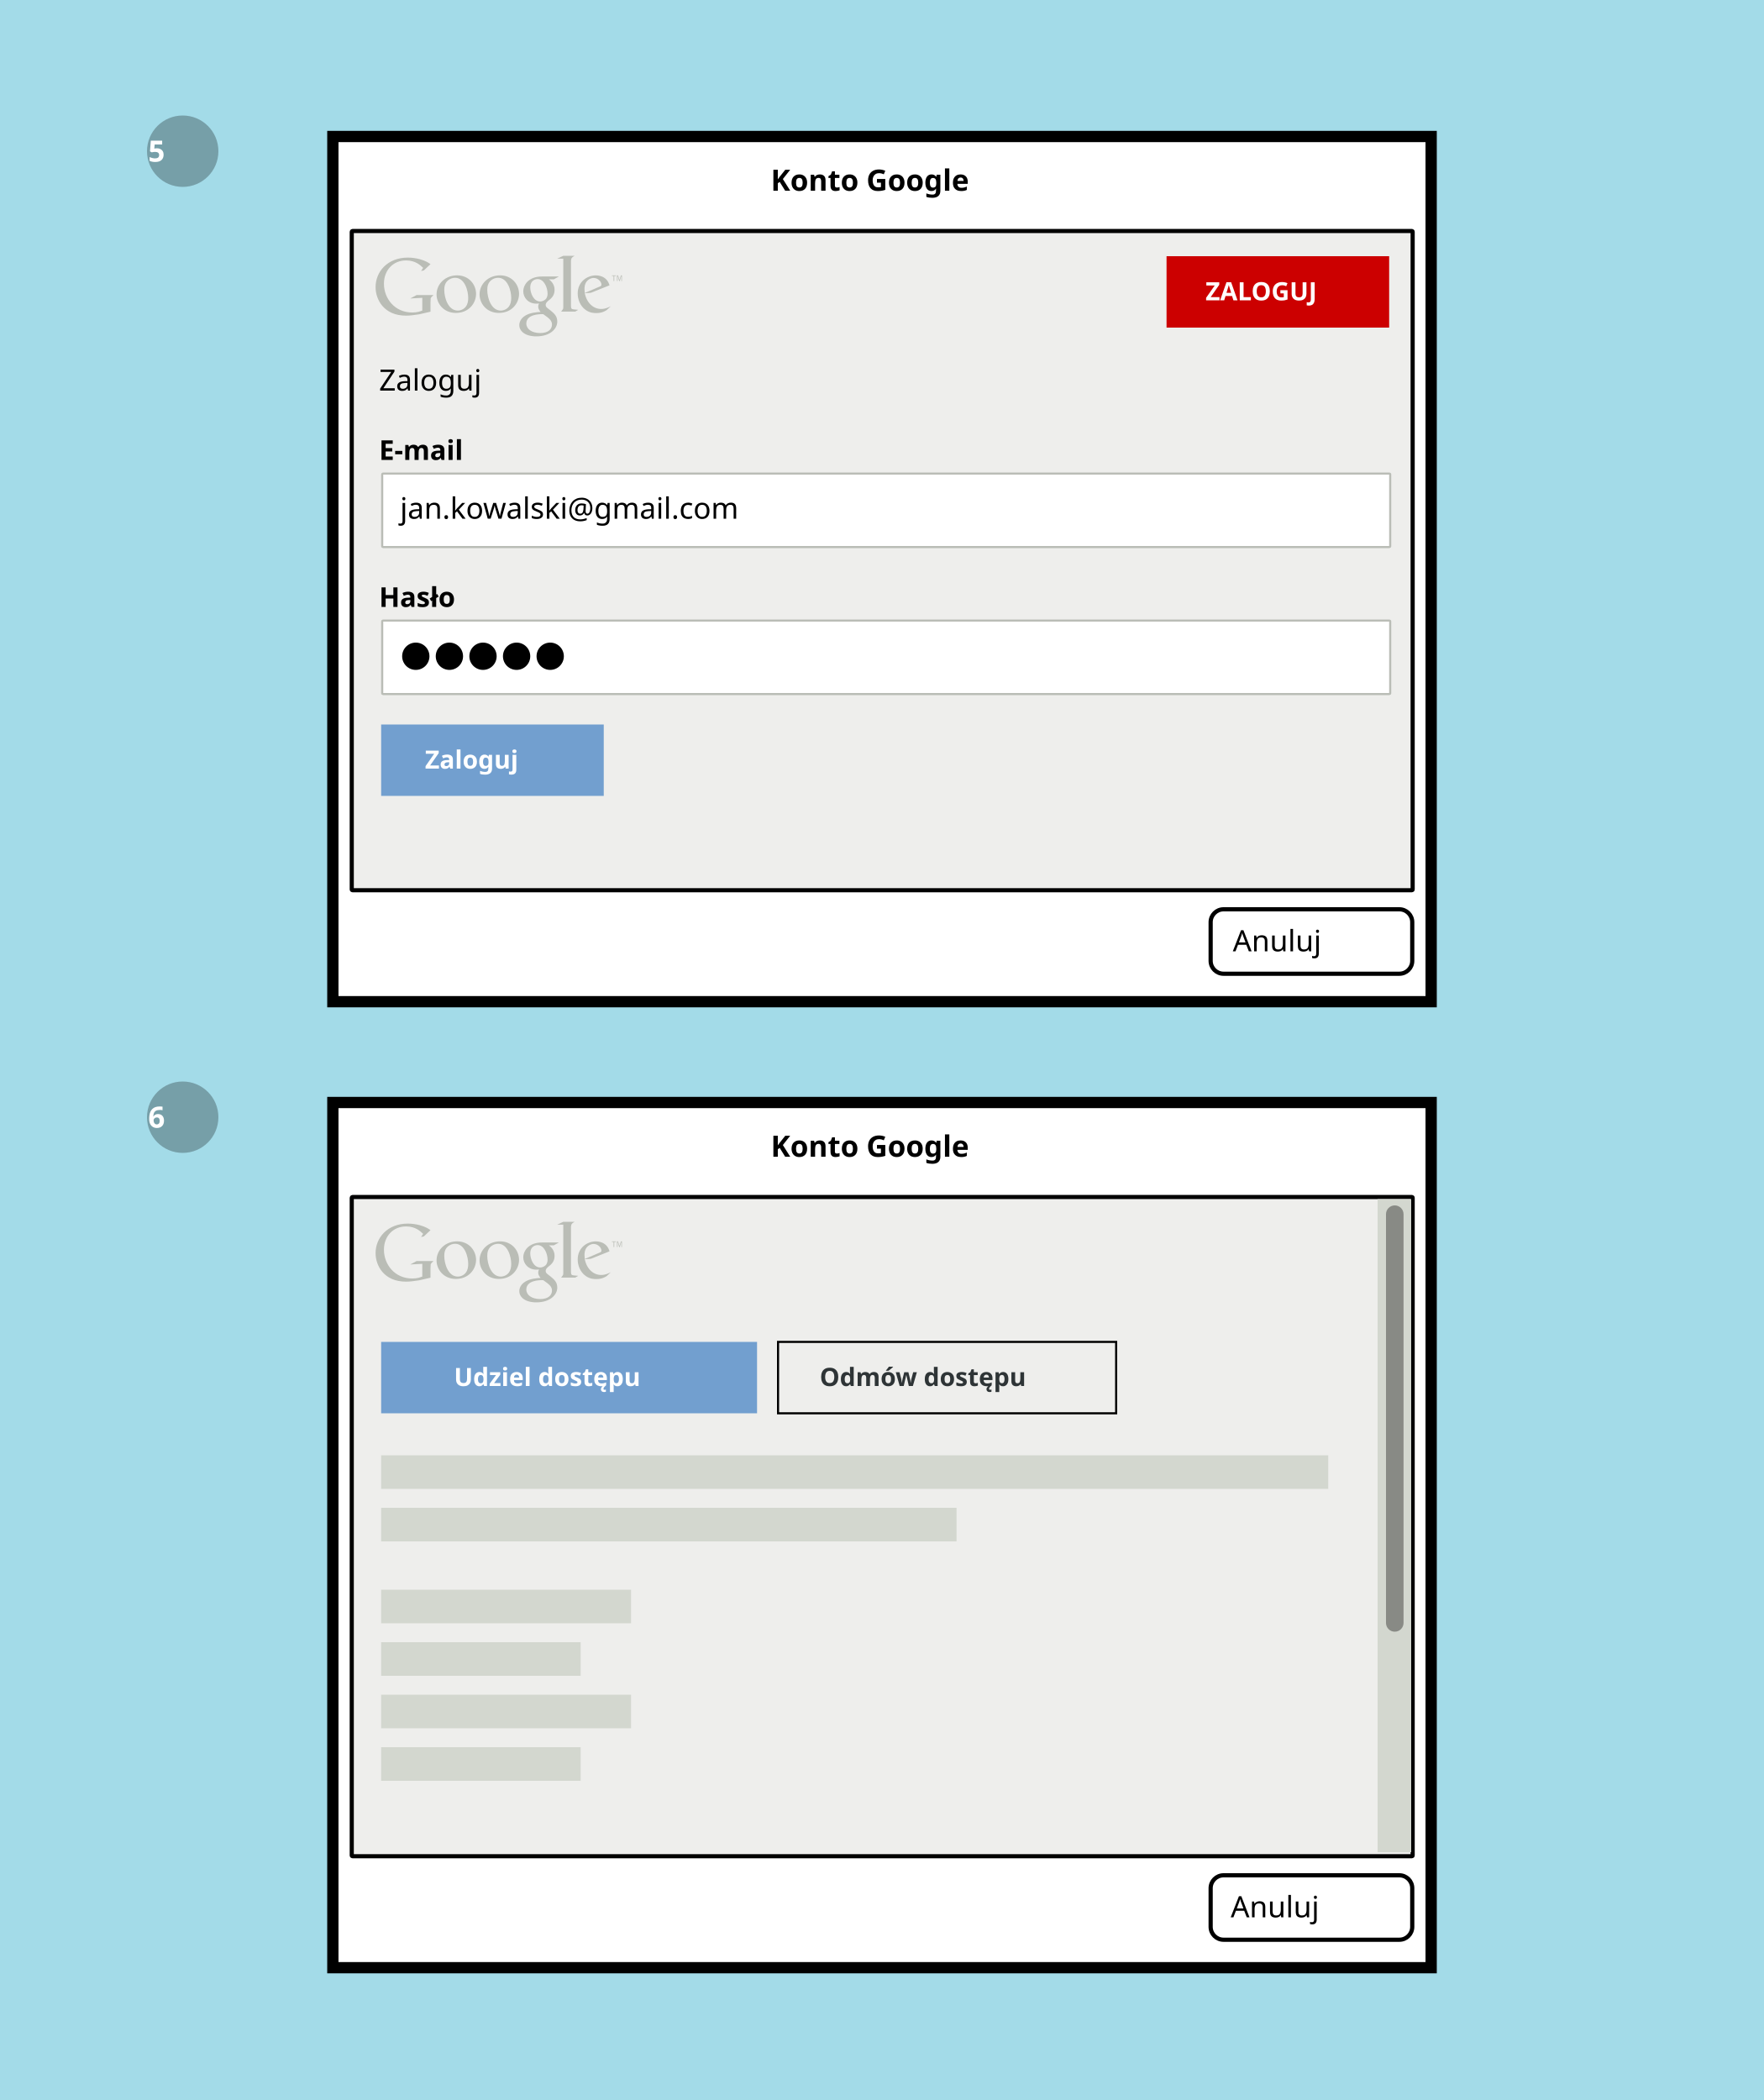
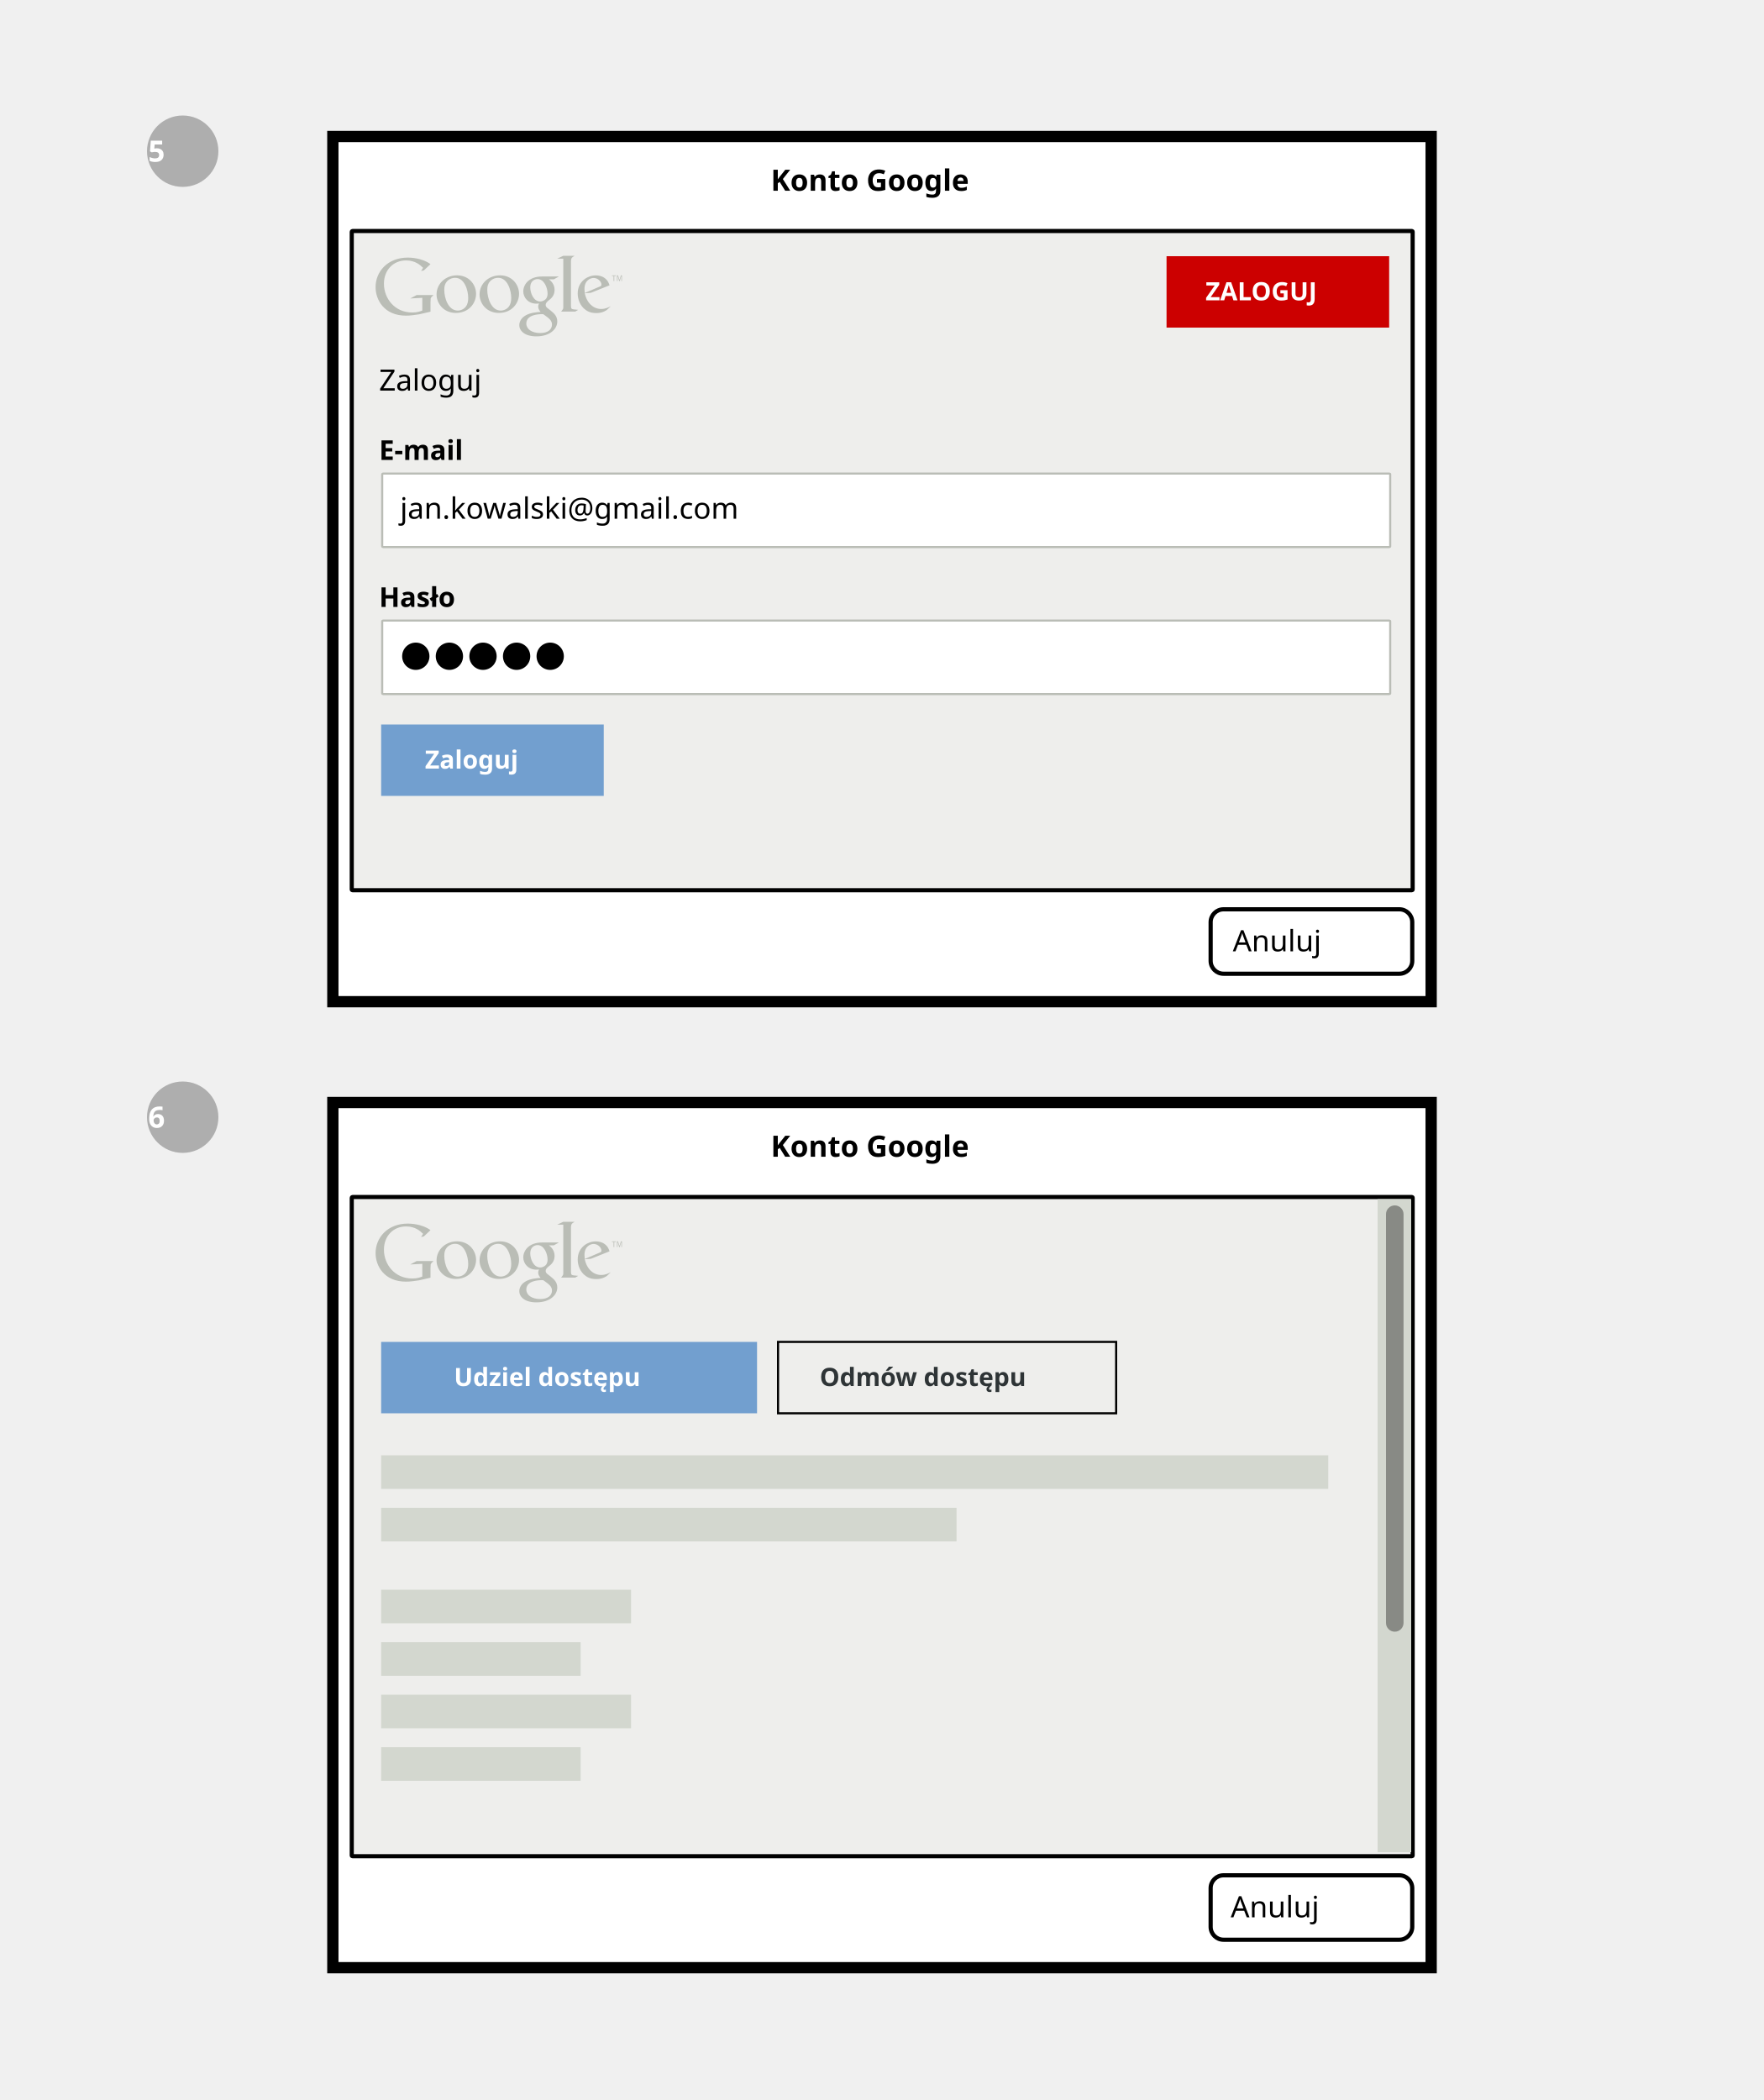
<svg xmlns="http://www.w3.org/2000/svg" xmlns:ns1="http://www.openswatchbook.org/uri/2009/osb" xmlns:xlink="http://www.w3.org/1999/xlink" height="1000" id="svg10075" version="1.1" width="840">
  <defs id="defs10077">
    <linearGradient id="RHEL7" ns1:paint="gradient">
      <stop id="stop13323" offset="0" style="stop-color:#a3dbe8;stop-opacity:1;" />
      <stop id="stop13325" offset="1" style="stop-color:#a3dbe8;stop-opacity:1;" />
    </linearGradient>
    <linearGradient id="GNOME" ns1:paint="gradient">
      <stop id="stop11074" offset="0" style="stop-color:#eeedec;stop-opacity:1;" />
      <stop id="stop11076" offset="1" style="stop-color:#eeedec;stop-opacity:1" />
    </linearGradient>
    <linearGradient id="BLANK" ns1:paint="gradient">
      <stop id="stop7012" offset="0" style="stop-color:#eeedec;stop-opacity:0;" />
      <stop id="stop7014" offset="1" style="stop-color:#eeedec;stop-opacity:0" />
    </linearGradient>
    <linearGradient gradientTransform="matrix(1.183438,0,0,1.415752,5.70167,-219.1343)" gradientUnits="userSpaceOnUse" id="linearGradient7064" x1="-18.338" x2="713.429" y1="490.549" y2="490.549" xlink:href="#GNOME" />
    <linearGradient gradientUnits="userSpaceOnUse" id="linearGradient5885" x1="29.09" x2="33.971" y1="11.773" y2="9.709" xlink:href="#linearGradient5716" />
    <linearGradient id="linearGradient5716">
      <stop id="stop5718" offset="0" style="stop-color:#000000;stop-opacity:1;" />
      <stop id="stop5720" offset="1" style="stop-color:#484848;stop-opacity:1;" />
    </linearGradient>
    <linearGradient gradientUnits="userSpaceOnUse" id="linearGradient17441" x1="29.09" x2="33.971" y1="11.773" y2="9.709" xlink:href="#linearGradient5716" />
    <linearGradient id="linearGradient17443">
      <stop id="stop17445" offset="0" style="stop-color:#000000;stop-opacity:1;" />
      <stop id="stop17447" offset="1" style="stop-color:#484848;stop-opacity:1;" />
    </linearGradient>
    <clipPath clipPathUnits="userSpaceOnUse" id="clipPath24278">
      <path d="m 0,0 0,2482 2306,0 L 2306,0 0,0 z" id="path24280" />
    </clipPath>
  </defs>
  <g id="layer1" transform="translate(0,-492.3622)">
-     <rect height="1036" id="background" style="fill:url(#RHEL7);" width="866" x="-16" y="475.362" />
+     <rect height="1036" id="background" style="fill:url(#BLANK);" width="866" x="-16" y="475.362" />
  </g>
  <g id="layer2" transform="translate(0,-40)">
    <g id="g11020" transform="translate(-35,-619.3622)">
      <path d="m 137,278 c 0,9.389 -7.611,17 -17,17 -9.389,0 -17,-7.611 -17,-17 0,-9.389 7.611,-17 17,-17 9.389,0 17,7.611 17,17 z" id="path11014" style="color:#000000;fill:#000000;fill-opacity:0.275;stroke:none;stroke-width:1.07;marker:none;visibility:visible;display:inline;overflow:visible;enable-background:accumulate" transform="translate(2,453.3622)" />
      <text id="text11016" style="font-size:14px;font-style:normal;font-variant:normal;font-weight:bold;font-stretch:normal;text-align:center;line-height:125%;letter-spacing:0px;word-spacing:0px;writing-mode:lr-tb;text-anchor:middle;fill:#ffffff;fill-opacity:1;stroke:none;font-family:Cantarell;-inkscape-font-specification:Cantarell Bold" x="122.293" y="736.362" xml:space="preserve">
        <tspan id="tspan11018" x="122.293" y="736.362">5</tspan>
      </text>
    </g>
    <g id="g24937" transform="translate(17.5,0)">
      <rect height="412" id="rect17558" style="color:#000000;fill:#ffffff;fill-opacity:1;fill-rule:nonzero;stroke:#000000;stroke-width:5.367;stroke-linecap:butt;stroke-linejoin:miter;stroke-miterlimit:4;stroke-opacity:1;stroke-dasharray:none;stroke-dashoffset:0;marker:none;visibility:visible;display:inline;overflow:visible;enable-background:accumulate" width="523" x="141" y="105" />
      <text id="text12012-1" style="font-size:14px;font-style:normal;font-variant:normal;font-weight:bold;font-stretch:normal;text-align:center;line-height:125%;letter-spacing:0px;word-spacing:0px;writing-mode:lr-tb;text-anchor:middle;fill:#000000;fill-opacity:1;stroke:none;display:inline;font-family:Cantarell;-inkscape-font-specification:Cantarell Bold" x="409.457" y="130.837" xml:space="preserve">
        <tspan id="tspan12014-2" x="409.457" y="130.837">Konto Google</tspan>
      </text>
      <rect height="313.93" id="rect12010-4" rx="0.385" ry="0.367" style="color:#000000;fill:#eeeeec;stroke:#000000;stroke-width:1.97;stroke-opacity:1;marker:none;visibility:visible;display:inline;overflow:visible;enable-background:accumulate" width="505.193" x="150" y="150" />
      <g id="g17909" transform="translate(73,-471)">
        <rect height="30.684" id="rect17494-2" rx="6.137" ry="6.137" style="color:#000000;fill:none;stroke:#000000;stroke-width:2;stroke-linecap:square;stroke-linejoin:miter;stroke-miterlimit:4;stroke-opacity:1;stroke-dasharray:none;stroke-dashoffset:0;marker:none;visibility:visible;display:inline;overflow:visible;enable-background:accumulate" width="96" x="486" y="944" />
        <text id="text17496-8" style="font-size:14px;font-style:normal;font-variant:normal;font-weight:normal;font-stretch:normal;text-align:center;line-height:125%;letter-spacing:0px;word-spacing:0px;writing-mode:lr-tb;text-anchor:middle;fill:#000000;fill-opacity:1;stroke:none;display:inline;font-family:Cantarell;-inkscape-font-specification:Cantarell" x="534" y="964" xml:space="preserve">
          <tspan id="tspan17498-4" x="534" y="964">Anuluj</tspan>
        </text>
      </g>
      <g clip-path="url(#clipPath24278)" id="g24276" style="fill:#babdb6" transform="matrix(0.125,0,0,-0.125,110.6526,325.9381)">
        <path d="m 1053.22,1147.46 c 6.96,6.88 7.55,16.45 7.55,21.85 0,21.6 -12.89,55.06 -38.1,55.06 -7.86,0 -16.35,-3.84 -21.15,-9.83 -5.153,-6.34 -6.7,-14.43 -6.7,-22.15 0,-20.05 11.82,-53.34 37.92,-53.34 7.47,0 15.68,3.61 20.48,8.41 z m -8.72,-56.93 -6.94,0.32 c -2.78,0 -19.08,-0.64 -31.78,-4.83 -6.721,-2.39 -26.022,-9.49 -26.022,-30.8 0,-21.31 20.872,-36.49 53.262,-36.49 29,0 44.55,13.8 44.55,32.28 0,15.31 -10.09,23.39 -33.07,39.52 z m 21.42,132.98 c 6.98,-5.68 21.53,-17.63 21.53,-40.42 0,-22.15 -12.63,-32.59 -25.43,-42.54 -3.95,-3.88 -8.5,-8.08 -8.5,-14.67 0,-6.61 4.55,-10.14 7.91,-12.88 l 10.87,-8.39 c 13.32,-11.07 25.46,-21.28 25.46,-41.95 0,-28.05 -27.56,-56.54 -79.6,-56.54 -43.918,0 -65.09,20.64 -65.09,42.89 0,10.72 5.465,25.96 23.321,36.46 18.765,11.37 44.229,12.87 57.799,13.76 -4.18,5.38 -9.06,11.09 -9.06,20.39 0,5.09 1.49,8.08 3.05,11.68 l -9.7,-0.59 c -32.109,0 -50.277,23.63 -50.277,46.98 0,13.75 6.402,29.07 19.402,40.14 17.275,14.09 37.795,16.48 54.165,16.48 l 62.34,0 -19.36,-10.8 -18.83,0" id="path24284" style="fill:#babdb6;fill-opacity:1;fill-rule:nonzero;stroke:none" />
        <path d="m 913.219,1119.56 c 7.172,9.59 9.078,21.51 9.078,33.16 0,26.39 -12.707,76.55 -50.184,76.55 -9.98,0 -19.972,-3.85 -27.175,-10.16 -11.813,-10.48 -13.879,-23.6 -13.879,-36.46 0,-29.58 14.769,-78.28 51.347,-78.28 11.742,0 23.895,5.68 30.813,15.19 z m -37.793,-24.16 c -48.047,0 -73.75,37.05 -73.75,70.54 0,39.13 32.41,72.62 78.324,72.62 44.375,0 72.113,-34.35 72.113,-70.6 0,-35.28 -27.445,-72.56 -76.687,-72.56" id="path24286" style="fill:#babdb6;fill-opacity:1;fill-rule:nonzero;stroke:none" />
        <path d="m 749.449,1119.56 c 7.262,9.59 9.012,21.51 9.012,33.16 0,26.39 -12.703,76.55 -50.078,76.55 -9.91,0 -19.992,-3.85 -27.305,-10.16 -11.719,-10.48 -13.836,-23.6 -13.836,-36.46 0,-29.58 14.832,-78.28 51.434,-78.28 11.808,0 23.765,5.68 30.773,15.19 z m -37.824,-24.16 c -48.012,0 -73.777,37.05 -73.777,70.54 0,39.13 32.449,72.62 78.367,72.62 44.39,0 72.14,-34.35 72.14,-70.6 0,-35.28 -27.433,-72.56 -76.73,-72.56" id="path24288" style="fill:#babdb6;fill-opacity:1;fill-rule:nonzero;stroke:none" />
        <path d="m 614.809,1100.12 -43.379,-10.01 c -17.637,-2.68 -33.496,-5.07 -50.168,-5.07 -83.856,0 -115.703,60.98 -115.703,108.77 0,58.36 45.226,112.4 122.722,112.4 16.391,0 32.184,-2.4 46.442,-6.31 22.793,-6.32 33.445,-14.06 40.086,-18.65 l -25.164,-23.75 -10.657,-2.37 7.578,12.01 c -10.316,9.89 -29.093,28.26 -65.027,28.26 -47.984,0 -84.133,-36.06 -84.133,-88.64 0,-56.49 41.305,-109.72 107.574,-109.72 19.454,0 29.438,3.87 38.571,7.54 l 0,48.36 -45.863,-2.43 24.253,12.99 64.442,0 -7.887,-7.52 -3.058,-4.83 -0.629,-14.44 0,-36.59" id="path24290" style="fill:#babdb6;fill-opacity:1;fill-rule:nonzero;stroke:none" />
        <path d="m 1162.05,1108.67 c -10.08,0.93 -12.14,2.7 -12.14,14.45 l 0,170.11 0.11,1.92 c 1.2,10.56 4.3,12.35 13.71,17.74 l -43.51,0 -22.77,-10.76 23.19,0 0,-0.17 0,0.07 0,-185.54 c 0,-6 -1.15,-6.89 -8.14,-15.92 l 53.77,0 11.19,6.61 c -5.13,0.64 -10.3,0.89 -15.41,1.49" id="path24292" style="fill:#babdb6;fill-opacity:1;fill-rule:nonzero;stroke:none" />
        <path d="m 1257.26,1194.89 c 5.69,2.09 8.73,3.9 8.73,8.05 0,11.89 -13.52,25.72 -29.82,25.72 -12.15,0 -34.77,-9.31 -34.77,-41.52 0,-5.08 0.59,-10.44 0.92,-15.88 l 54.94,23.63 z m 28.33,-88.93 -9.92,-5.4 c -9.97,-4.46 -20.26,-5.68 -29.29,-5.68 -9.65,0 -24.71,0.64 -40.14,11.67 -21.36,14.88 -30.7,40.57 -30.7,62.95 0,46.31 37.99,68.96 69.06,68.96 10.81,0 22.04,-2.71 31.07,-8.34 15.07,-9.86 18.98,-22.73 21.08,-29.57 l -70.81,-28.34 -23.4,-1.81 c 7.62,-37.93 33.63,-59.96 62.22,-59.96 15.39,0 26.58,5.33 36.88,10.39 l -16.05,-14.87" id="path24294" style="fill:#babdb6;fill-opacity:1;fill-rule:nonzero;stroke:none" />
        <path d="m 1314.75,1236.37 0,-19.64 -2.49,0 0,19.64 -6.54,0 0,2.09 15.59,0 0,-2.09 -6.56,0" id="path24296" style="fill:#babdb6;fill-opacity:1;fill-rule:nonzero;stroke:none" />
        <path d="m 1341.89,1216.73 0,19.87 -0.17,0 -6.08,-19.87 -1.94,0 -6.09,19.87 -0.15,0 0,-19.87 -2.2,0 0,21.73 3.76,0 5.65,-17.59 0,0 5.57,17.59 3.76,0 0,-21.73 -2.11,0" id="path24298" style="fill:#babdb6;fill-opacity:1;fill-rule:nonzero;stroke:none" />
      </g>
      <rect height="34" id="rect24895" style="color:#000000;fill:#cc0000;fill-opacity:1;fill-rule:nonzero;stroke:none;stroke-width:5.367;marker:none;visibility:visible;display:inline;overflow:visible;enable-background:accumulate" width="106" x="538" y="162" />
      <text id="text24897" style="font-size:12px;font-style:normal;font-variant:normal;font-weight:bold;font-stretch:normal;text-align:center;line-height:125%;letter-spacing:0px;word-spacing:0px;writing-mode:lr-tb;text-anchor:middle;fill:#ffffff;fill-opacity:1;stroke:none;font-family:Cantarell;-inkscape-font-specification:Cantarell Bold" x="594" y="183" xml:space="preserve">
        <tspan id="tspan24899" x="594" y="183">ZALOGUJ</tspan>
      </text>
      <text id="text24901" style="font-size:14px;font-style:normal;font-variant:normal;font-weight:normal;font-stretch:normal;text-align:start;line-height:125%;letter-spacing:0px;word-spacing:0px;writing-mode:lr-tb;text-anchor:start;fill:#000000;fill-opacity:1;stroke:none;font-family:Sans;-inkscape-font-specification:Sans" x="163" y="226" xml:space="preserve">
        <tspan id="tspan24903" x="163" y="226">Zaloguj</tspan>
      </text>
      <text id="text24905" style="font-size:13px;font-style:normal;font-variant:normal;font-weight:bold;font-stretch:normal;text-align:start;line-height:125%;letter-spacing:0px;word-spacing:0px;writing-mode:lr-tb;text-anchor:start;fill:#000000;fill-opacity:1;stroke:none;font-family:Sans;-inkscape-font-specification:Sans Bold" x="163" y="259" xml:space="preserve">
        <tspan id="tspan24907" x="163" y="259">E-mail</tspan>
      </text>
      <rect height="35" id="rect24909" rx="0.385" ry="0.367" style="color:#000000;fill:#ffffff;fill-opacity:1;fill-rule:nonzero;stroke:#babdb6;stroke-width:1;stroke-miterlimit:4;stroke-opacity:1;stroke-dasharray:none;marker:none;visibility:visible;display:inline;overflow:visible;enable-background:accumulate" width="480" x="164.5" y="265.5" />
      <text id="text24911" style="font-size:13px;font-style:normal;font-variant:normal;font-weight:bold;font-stretch:normal;text-align:start;line-height:125%;letter-spacing:0px;word-spacing:0px;writing-mode:lr-tb;text-anchor:start;fill:#000000;fill-opacity:1;stroke:none;font-family:Sans;-inkscape-font-specification:Sans Bold" x="163" y="329" xml:space="preserve">
        <tspan id="tspan24913" x="163" y="329">Hasło</tspan>
      </text>
      <rect height="35" id="rect24915" rx="0.385" ry="0.367" style="color:#000000;fill:#ffffff;fill-opacity:1;fill-rule:nonzero;stroke:#babdb6;stroke-width:1;stroke-miterlimit:4;stroke-opacity:1;stroke-dasharray:none;marker:none;visibility:visible;display:inline;overflow:visible;enable-background:accumulate" width="480" x="164.5" y="335.5" />
      <rect height="34" id="rect24917" style="color:#000000;fill:#729fcf;fill-opacity:1;fill-rule:nonzero;stroke:none;stroke-width:5.367;marker:none;visibility:visible;display:inline;overflow:visible;enable-background:accumulate" width="106" x="164" y="385" />
      <text id="text24919" style="font-size:12px;font-style:normal;font-variant:normal;font-weight:bold;font-stretch:normal;text-align:center;line-height:125%;letter-spacing:0px;word-spacing:0px;writing-mode:lr-tb;text-anchor:middle;fill:#ffffff;fill-opacity:1;stroke:none;font-family:Cantarell;-inkscape-font-specification:Cantarell Bold" x="218" y="406" xml:space="preserve">
        <tspan id="tspan24921" x="218" y="406">Zaloguj</tspan>
      </text>
      <text id="text24923" style="font-size:14px;font-style:normal;font-variant:normal;font-weight:normal;font-stretch:normal;text-align:start;line-height:125%;letter-spacing:0px;word-spacing:0px;writing-mode:lr-tb;text-anchor:start;fill:#000000;fill-opacity:1;stroke:none;font-family:Sans;-inkscape-font-specification:Sans" x="173" y="287" xml:space="preserve">
        <tspan id="tspan24925" x="173" y="287">jan.kowalski@gmail.com</tspan>
      </text>
      <path d="m 188,294.5 c 0,3.59 -2.91,6.5 -6.5,6.5 -3.59,0 -6.5,-2.91 -6.5,-6.5 0,-3.59 2.91,-6.5 6.5,-6.5 3.59,0 6.5,2.91 6.5,6.5 z" id="path24927" style="color:#000000;fill:#000000;fill-opacity:1;fill-rule:nonzero;stroke:none;stroke-width:1;marker:none;visibility:visible;display:inline;overflow:visible;enable-background:accumulate" transform="translate(-1,58)" />
      <path d="m 188,294.5 c 0,3.59 -2.91,6.5 -6.5,6.5 -3.59,0 -6.5,-2.91 -6.5,-6.5 0,-3.59 2.91,-6.5 6.5,-6.5 3.59,0 6.5,2.91 6.5,6.5 z" id="path24929" style="color:#000000;fill:#000000;fill-opacity:1;fill-rule:nonzero;stroke:none;stroke-width:1;marker:none;visibility:visible;display:inline;overflow:visible;enable-background:accumulate" transform="translate(15,58)" />
      <path d="m 188,294.5 c 0,3.59 -2.91,6.5 -6.5,6.5 -3.59,0 -6.5,-2.91 -6.5,-6.5 0,-3.59 2.91,-6.5 6.5,-6.5 3.59,0 6.5,2.91 6.5,6.5 z" id="path24931" style="color:#000000;fill:#000000;fill-opacity:1;fill-rule:nonzero;stroke:none;stroke-width:1;marker:none;visibility:visible;display:inline;overflow:visible;enable-background:accumulate" transform="translate(31,58)" />
      <path d="m 188,294.5 c 0,3.59 -2.91,6.5 -6.5,6.5 -3.59,0 -6.5,-2.91 -6.5,-6.5 0,-3.59 2.91,-6.5 6.5,-6.5 3.59,0 6.5,2.91 6.5,6.5 z" id="path24933" style="color:#000000;fill:#000000;fill-opacity:1;fill-rule:nonzero;stroke:none;stroke-width:1;marker:none;visibility:visible;display:inline;overflow:visible;enable-background:accumulate" transform="translate(47,58)" />
      <path d="m 188,294.5 c 0,3.59 -2.91,6.5 -6.5,6.5 -3.59,0 -6.5,-2.91 -6.5,-6.5 0,-3.59 2.91,-6.5 6.5,-6.5 3.59,0 6.5,2.91 6.5,6.5 z" id="path24935" style="color:#000000;fill:#000000;fill-opacity:1;fill-rule:nonzero;stroke:none;stroke-width:1;marker:none;visibility:visible;display:inline;overflow:visible;enable-background:accumulate" transform="translate(63,58)" />
    </g>
    <g id="g24977" transform="translate(17.5,460)">
      <rect height="412" id="rect24979" style="color:#000000;fill:#ffffff;fill-opacity:1;fill-rule:nonzero;stroke:#000000;stroke-width:5.367;stroke-linecap:butt;stroke-linejoin:miter;stroke-miterlimit:4;stroke-opacity:1;stroke-dasharray:none;stroke-dashoffset:0;marker:none;visibility:visible;display:inline;overflow:visible;enable-background:accumulate" width="523" x="141" y="105" />
      <text id="text24981" style="font-size:14px;font-style:normal;font-variant:normal;font-weight:bold;font-stretch:normal;text-align:center;line-height:125%;letter-spacing:0px;word-spacing:0px;writing-mode:lr-tb;text-anchor:middle;fill:#000000;fill-opacity:1;stroke:none;display:inline;font-family:Cantarell;-inkscape-font-specification:Cantarell Bold" x="409.457" y="130.837" xml:space="preserve">
        <tspan id="tspan24983" x="409.457" y="130.837">Konto Google</tspan>
      </text>
      <rect height="313.93" id="rect24985" rx="0.385" ry="0.367" style="color:#000000;fill:#eeeeec;stroke:#000000;stroke-width:1.97;stroke-opacity:1;marker:none;visibility:visible;display:inline;overflow:visible;enable-background:accumulate" width="505.193" x="150" y="150" />
      <g id="g24987" transform="translate(73,-471)">
        <rect height="30.684" id="rect24989" rx="6.137" ry="6.137" style="color:#000000;fill:none;stroke:#000000;stroke-width:2;stroke-linecap:square;stroke-linejoin:miter;stroke-miterlimit:4;stroke-opacity:1;stroke-dasharray:none;stroke-dashoffset:0;marker:none;visibility:visible;display:inline;overflow:visible;enable-background:accumulate" width="96" x="486" y="944" />
        <text id="text24991" style="font-size:14px;font-style:normal;font-variant:normal;font-weight:normal;font-stretch:normal;text-align:center;line-height:125%;letter-spacing:0px;word-spacing:0px;writing-mode:lr-tb;text-anchor:middle;fill:#000000;fill-opacity:1;stroke:none;display:inline;font-family:Cantarell;-inkscape-font-specification:Cantarell" x="533" y="964" xml:space="preserve">
          <tspan id="tspan24993" x="533" y="964">Anuluj</tspan>
        </text>
      </g>
      <g clip-path="url(#clipPath24278)" id="g24995" style="fill:#babdb6" transform="matrix(0.125,0,0,-0.125,110.6526,325.9381)">
        <path d="m 1053.22,1147.46 c 6.96,6.88 7.55,16.45 7.55,21.85 0,21.6 -12.89,55.06 -38.1,55.06 -7.86,0 -16.35,-3.84 -21.15,-9.83 -5.153,-6.34 -6.7,-14.43 -6.7,-22.15 0,-20.05 11.82,-53.34 37.92,-53.34 7.47,0 15.68,3.61 20.48,8.41 z m -8.72,-56.93 -6.94,0.32 c -2.78,0 -19.08,-0.64 -31.78,-4.83 -6.721,-2.39 -26.022,-9.49 -26.022,-30.8 0,-21.31 20.872,-36.49 53.262,-36.49 29,0 44.55,13.8 44.55,32.28 0,15.31 -10.09,23.39 -33.07,39.52 z m 21.42,132.98 c 6.98,-5.68 21.53,-17.63 21.53,-40.42 0,-22.15 -12.63,-32.59 -25.43,-42.54 -3.95,-3.88 -8.5,-8.08 -8.5,-14.67 0,-6.61 4.55,-10.14 7.91,-12.88 l 10.87,-8.39 c 13.32,-11.07 25.46,-21.28 25.46,-41.95 0,-28.05 -27.56,-56.54 -79.6,-56.54 -43.918,0 -65.09,20.64 -65.09,42.89 0,10.72 5.465,25.96 23.321,36.46 18.765,11.37 44.229,12.87 57.799,13.76 -4.18,5.38 -9.06,11.09 -9.06,20.39 0,5.09 1.49,8.08 3.05,11.68 l -9.7,-0.59 c -32.109,0 -50.277,23.63 -50.277,46.98 0,13.75 6.402,29.07 19.402,40.14 17.275,14.09 37.795,16.48 54.165,16.48 l 62.34,0 -19.36,-10.8 -18.83,0" id="path24997" style="fill:#babdb6;fill-opacity:1;fill-rule:nonzero;stroke:none" />
        <path d="m 913.219,1119.56 c 7.172,9.59 9.078,21.51 9.078,33.16 0,26.39 -12.707,76.55 -50.184,76.55 -9.98,0 -19.972,-3.85 -27.175,-10.16 -11.813,-10.48 -13.879,-23.6 -13.879,-36.46 0,-29.58 14.769,-78.28 51.347,-78.28 11.742,0 23.895,5.68 30.813,15.19 z m -37.793,-24.16 c -48.047,0 -73.75,37.05 -73.75,70.54 0,39.13 32.41,72.62 78.324,72.62 44.375,0 72.113,-34.35 72.113,-70.6 0,-35.28 -27.445,-72.56 -76.687,-72.56" id="path24999" style="fill:#babdb6;fill-opacity:1;fill-rule:nonzero;stroke:none" />
        <path d="m 749.449,1119.56 c 7.262,9.59 9.012,21.51 9.012,33.16 0,26.39 -12.703,76.55 -50.078,76.55 -9.91,0 -19.992,-3.85 -27.305,-10.16 -11.719,-10.48 -13.836,-23.6 -13.836,-36.46 0,-29.58 14.832,-78.28 51.434,-78.28 11.808,0 23.765,5.68 30.773,15.19 z m -37.824,-24.16 c -48.012,0 -73.777,37.05 -73.777,70.54 0,39.13 32.449,72.62 78.367,72.62 44.39,0 72.14,-34.35 72.14,-70.6 0,-35.28 -27.433,-72.56 -76.73,-72.56" id="path25001" style="fill:#babdb6;fill-opacity:1;fill-rule:nonzero;stroke:none" />
        <path d="m 614.809,1100.12 -43.379,-10.01 c -17.637,-2.68 -33.496,-5.07 -50.168,-5.07 -83.856,0 -115.703,60.98 -115.703,108.77 0,58.36 45.226,112.4 122.722,112.4 16.391,0 32.184,-2.4 46.442,-6.31 22.793,-6.32 33.445,-14.06 40.086,-18.65 l -25.164,-23.75 -10.657,-2.37 7.578,12.01 c -10.316,9.89 -29.093,28.26 -65.027,28.26 -47.984,0 -84.133,-36.06 -84.133,-88.64 0,-56.49 41.305,-109.72 107.574,-109.72 19.454,0 29.438,3.87 38.571,7.54 l 0,48.36 -45.863,-2.43 24.253,12.99 64.442,0 -7.887,-7.52 -3.058,-4.83 -0.629,-14.44 0,-36.59" id="path25003" style="fill:#babdb6;fill-opacity:1;fill-rule:nonzero;stroke:none" />
        <path d="m 1162.05,1108.67 c -10.08,0.93 -12.14,2.7 -12.14,14.45 l 0,170.11 0.11,1.92 c 1.2,10.56 4.3,12.35 13.71,17.74 l -43.51,0 -22.77,-10.76 23.19,0 0,-0.17 0,0.07 0,-185.54 c 0,-6 -1.15,-6.89 -8.14,-15.92 l 53.77,0 11.19,6.61 c -5.13,0.64 -10.3,0.89 -15.41,1.49" id="path25005" style="fill:#babdb6;fill-opacity:1;fill-rule:nonzero;stroke:none" />
        <path d="m 1257.26,1194.89 c 5.69,2.09 8.73,3.9 8.73,8.05 0,11.89 -13.52,25.72 -29.82,25.72 -12.15,0 -34.77,-9.31 -34.77,-41.52 0,-5.08 0.59,-10.44 0.92,-15.88 l 54.94,23.63 z m 28.33,-88.93 -9.92,-5.4 c -9.97,-4.46 -20.26,-5.68 -29.29,-5.68 -9.65,0 -24.71,0.64 -40.14,11.67 -21.36,14.88 -30.7,40.57 -30.7,62.95 0,46.31 37.99,68.96 69.06,68.96 10.81,0 22.04,-2.71 31.07,-8.34 15.07,-9.86 18.98,-22.73 21.08,-29.57 l -70.81,-28.34 -23.4,-1.81 c 7.62,-37.93 33.63,-59.96 62.22,-59.96 15.39,0 26.58,5.33 36.88,10.39 l -16.05,-14.87" id="path25007" style="fill:#babdb6;fill-opacity:1;fill-rule:nonzero;stroke:none" />
        <path d="m 1314.75,1236.37 0,-19.64 -2.49,0 0,19.64 -6.54,0 0,2.09 15.59,0 0,-2.09 -6.56,0" id="path25009" style="fill:#babdb6;fill-opacity:1;fill-rule:nonzero;stroke:none" />
        <path d="m 1341.89,1216.73 0,19.87 -0.17,0 -6.08,-19.87 -1.94,0 -6.09,19.87 -0.15,0 0,-19.87 -2.2,0 0,21.73 3.76,0 5.65,-17.59 0,0 5.57,17.59 3.76,0 0,-21.73 -2.11,0" id="path25011" style="fill:#babdb6;fill-opacity:1;fill-rule:nonzero;stroke:none" />
      </g>
      <rect height="34" id="rect25035" style="color:#000000;fill:#729fcf;fill-opacity:1;fill-rule:nonzero;stroke:none;stroke-width:5.367;marker:none;visibility:visible;display:inline;overflow:visible;enable-background:accumulate" width="179" x="164" y="219" />
      <text id="text25037" style="font-size:12px;font-style:normal;font-variant:normal;font-weight:bold;font-stretch:normal;text-align:center;line-height:125%;letter-spacing:0px;word-spacing:0px;writing-mode:lr-tb;text-anchor:middle;fill:#ffffff;fill-opacity:1;stroke:none;font-family:Cantarell;-inkscape-font-specification:Cantarell Bold" x="254" y="240" xml:space="preserve">
        <tspan id="tspan25039" x="254" y="240">Udziel dostępu</tspan>
      </text>
      <rect height="16" id="rect25076" style="color:#000000;fill:#d3d7cf;fill-opacity:1;fill-rule:nonzero;stroke:none;stroke-width:5.367;marker:none;visibility:visible;display:inline;overflow:visible;enable-background:accumulate" width="451" x="164" y="273" />
      <rect height="16" id="rect25078" style="color:#000000;fill:#d3d7cf;fill-opacity:1;fill-rule:nonzero;stroke:none;stroke-width:5.367;marker:none;visibility:visible;display:inline;overflow:visible;enable-background:accumulate" width="274" x="164" y="298" />
      <g id="g25068" transform="translate(189,-166)">
        <rect height="34" id="rect25070" style="color:#000000;fill:none;stroke:#000000;stroke-width:1;stroke-miterlimit:4;stroke-opacity:1;stroke-dasharray:none;marker:none;visibility:visible;display:inline;overflow:visible;enable-background:accumulate" width="161" x="164" y="385" />
        <text id="text25072" style="font-size:12px;font-style:normal;font-variant:normal;font-weight:bold;font-stretch:normal;text-align:center;line-height:125%;letter-spacing:0px;word-spacing:0px;writing-mode:lr-tb;text-anchor:middle;fill:#2e3436;fill-opacity:1;stroke:none;font-family:Cantarell;-inkscape-font-specification:Cantarell Bold" x="247" y="406" xml:space="preserve">
          <tspan id="tspan25074" x="247" y="406">Odmów dostępu</tspan>
        </text>
      </g>
      <rect height="16" id="rect25085" style="color:#000000;fill:#d3d7cf;fill-opacity:1;fill-rule:nonzero;stroke:none;stroke-width:5.367;marker:none;visibility:visible;display:inline;overflow:visible;enable-background:accumulate" width="119" x="164" y="337" />
      <rect height="16" id="rect25087" style="color:#000000;fill:#d3d7cf;fill-opacity:1;fill-rule:nonzero;stroke:none;stroke-width:5.367;marker:none;visibility:visible;display:inline;overflow:visible;enable-background:accumulate" width="95" x="164" y="362" />
      <rect height="16" id="rect25089" style="color:#000000;fill:#d3d7cf;fill-opacity:1;fill-rule:nonzero;stroke:none;stroke-width:5.367;marker:none;visibility:visible;display:inline;overflow:visible;enable-background:accumulate" width="119" x="164" y="387" />
      <rect height="16" id="rect25091" style="color:#000000;fill:#d3d7cf;fill-opacity:1;fill-rule:nonzero;stroke:none;stroke-width:5.367;marker:none;visibility:visible;display:inline;overflow:visible;enable-background:accumulate" width="95" x="164" y="412" />
      <rect height="311" id="rect25093" style="color:#000000;fill:#d3d7cf;fill-opacity:1;fill-rule:nonzero;stroke:none;stroke-width:5.367;marker:none;visibility:visible;display:inline;overflow:visible;enable-background:accumulate" width="16" x="638.5" y="151" />
      <rect height="203" id="rect25095" rx="4.176" ry="4.176" style="color:#000000;fill:#888a85;fill-opacity:1;fill-rule:nonzero;stroke:none;stroke-width:5.367;marker:none;visibility:visible;display:inline;overflow:visible;enable-background:accumulate" width="8.351" x="642.5" y="154" />
    </g>
    <g id="g25055" transform="translate(-35,-159.3622)">
      <path d="m 137,278 c 0,9.389 -7.611,17 -17,17 -9.389,0 -17,-7.611 -17,-17 0,-9.389 7.611,-17 17,-17 9.389,0 17,7.611 17,17 z" id="path25057" style="color:#000000;fill:#000000;fill-opacity:0.275;stroke:none;stroke-width:1.07;marker:none;visibility:visible;display:inline;overflow:visible;enable-background:accumulate" transform="translate(2,453.3622)" />
      <text id="text25059" style="font-size:14px;font-style:normal;font-variant:normal;font-weight:bold;font-stretch:normal;text-align:center;line-height:125%;letter-spacing:0px;word-spacing:0px;writing-mode:lr-tb;text-anchor:middle;fill:#ffffff;fill-opacity:1;stroke:none;font-family:Cantarell;-inkscape-font-specification:Cantarell Bold" x="122.293" y="736.362" xml:space="preserve">
        <tspan id="tspan25061" x="122.293" y="736.362">6</tspan>
      </text>
    </g>
  </g>
  <g id="layer3" style="display:none">
    <text id="text17640" style="font-size:14px;font-style:normal;font-variant:normal;font-weight:bold;font-stretch:normal;text-align:start;line-height:125%;letter-spacing:0px;word-spacing:0px;writing-mode:lr-tb;text-anchor:start;fill:#000000;fill-opacity:1;stroke:none;display:inline;font-family:Cantarell;-inkscape-font-specification:Cantarell Bold" x="-218.543" y="669.837" xml:space="preserve">
      <tspan id="tspan17642" x="-218.543" y="669.837">Google</tspan>
    </text>
    <text id="text17893" style="font-size:14px;font-style:normal;font-variant:normal;font-weight:bold;font-stretch:normal;text-align:start;line-height:125%;letter-spacing:0px;word-spacing:0px;writing-mode:lr-tb;text-anchor:start;fill:#000000;fill-opacity:1;stroke:none;display:inline;font-family:Cantarell;-inkscape-font-specification:Cantarell Bold" x="-218.543" y="709.837" xml:space="preserve">
      <tspan id="tspan17895" x="-218.543" y="709.837">Facebook</tspan>
    </text>
    <text id="text17897" style="font-size:14px;font-style:normal;font-variant:normal;font-weight:bold;font-stretch:normal;text-align:start;line-height:125%;letter-spacing:0px;word-spacing:0px;writing-mode:lr-tb;text-anchor:start;fill:#000000;fill-opacity:1;stroke:none;display:inline;font-family:Cantarell;-inkscape-font-specification:Cantarell Bold" x="-218.543" y="749.837" xml:space="preserve">
      <tspan id="tspan17899" x="-218.543" y="749.837">Windows Live</tspan>
    </text>
    <text id="text17901" style="font-size:14px;font-style:normal;font-variant:normal;font-weight:bold;font-stretch:normal;text-align:start;line-height:125%;letter-spacing:0px;word-spacing:0px;writing-mode:lr-tb;text-anchor:start;fill:#000000;fill-opacity:1;stroke:none;display:inline;font-family:Cantarell;-inkscape-font-specification:Cantarell Bold" x="-218.543" y="789.837" xml:space="preserve">
      <tspan id="tspan17903" x="-218.543" y="789.837">Microsoft Exchange</tspan>
    </text>
    <text id="text17905" style="font-size:14px;font-style:normal;font-variant:normal;font-weight:bold;font-stretch:normal;text-align:start;line-height:125%;letter-spacing:0px;word-spacing:0px;writing-mode:lr-tb;text-anchor:start;fill:#000000;fill-opacity:1;stroke:none;display:inline;font-family:Cantarell;-inkscape-font-specification:Cantarell Bold" x="-218.543" y="829.837" xml:space="preserve">
      <tspan id="tspan17907" x="-218.543" y="829.837">Logowanie firmowe (Kerberos)</tspan>
    </text>
    <g id="g3922" style="display:inline" transform="matrix(2,0,0,2,-302,333)">
      <rect height="16" id="rect2941" style="color:#bebebe;fill:none;stroke:none;stroke-width:1;marker:none;visibility:visible;display:inline;overflow:visible" transform="matrix(0,-1,1,0,0,0)" width="16" x="-194" y="20" />
      <path d="M 22.117,178 C 20.946,178 20,178.95 20,180.125 l 0,11.75 c 0,1.175 0.946,2.125 2.117,2.125 l 6.911,0 0,-6 -0.996,0 0,-2 0.996,0 0,-1.062 c 0,-1.844 1.374,-2.889 3.175,-2.938 l 1.774,0 0,2 -1.089,0 c -0.626,0 -0.903,0.223 -0.903,0.906 l 0,1.094 1.712,0 -0.218,2 -1.494,0 0,6 1.899,0 C 35.054,194 36,193.05 36,191.875 l 0,-11.75 C 36,178.95 35.054,178 33.883,178 z" id="rect14063" style="color:#000000;fill:#babdb6;fill-opacity:1;fill-rule:nonzero;stroke:none;stroke-width:0.5;marker:none;visibility:visible;display:inline;overflow:visible;enable-background:new" />
    </g>
    <path d="m -252.938,649.017 -3.562,-0.016 c -2.511,1.308 -2.887,4.573 -2.062,7.562 1.09,3.952 3.267,6.723 6.187,5.812 4.074,-1.271 4.193,-4.598 2.937,-8.5 -0.664,-2.064 -1.896,-3.727 -3.5,-4.859 z m 9.937,6.172 c 0,1.759 -0.716,3.261 -1.5,4.437 l 0,0.062 -0.187,0.125 c 0,0 -0.51,0.598 -1.125,1.187 -0.615,0.589 -1.562,1.375 -1.562,1.375 -0.771,0.58 -1.188,1.346 -1.188,2.187 0,0.844 0.537,1.607 1.312,2.187 0,0 1.574,0.964 2.437,1.688 0.864,0.724 1.875,1.687 1.875,1.687 1.17,1.1 1.937,2.852 1.937,4.812 0,1.688 -0.535,3.219 -1.437,4.312 l -1.375,1.75 8.562,0 c 2.341,0 4.25,-1.9 4.25,-4.25 l 0,-23.5 c 0,-2.35 -1.909,-4.25 -4.25,-4.25 -1.148,-0.014 -3.643,0.004 -3.643,0.004 l -0.031,1.971 -5.132,0.576 c 0.751,1.304 1.037,2.606 1.056,3.637 z m -20,4.875 0,11.25 c 3.473,-2.325 9.687,-2.375 9.687,-2.375 0,0 0.027,-0.037 0,-0.062 -2.492,-1.915 -1.438,-4.125 -1.438,-4.125 -3.852,0.328 -5.613,-1.11 -8.25,-4.687 z m 10.125,11.062 c -3.461,0.195 -7.915,1.627 -8,5.062 0,2.055 1.338,3.917 3.25,4.75 0,0 0.069,0.044 0.125,0.062 l 0.062,0 9.062,0 c 0,0 0.021,-0.089 0.062,-0.125 4.902,-4.339 1.2,-6.854 -3,-9.687 -0.076,-0.05 -0.187,-0.062 -0.187,-0.062 -0.438,-0.021 -0.881,-0.028 -1.375,0 z" id="path14750" style="color:#000000;fill:#babdb6;fill-opacity:1;fill-rule:nonzero;stroke:none;stroke-width:0.5;marker:none;visibility:visible;display:inline;overflow:visible;enable-background:new" />
  </g>
</svg>
